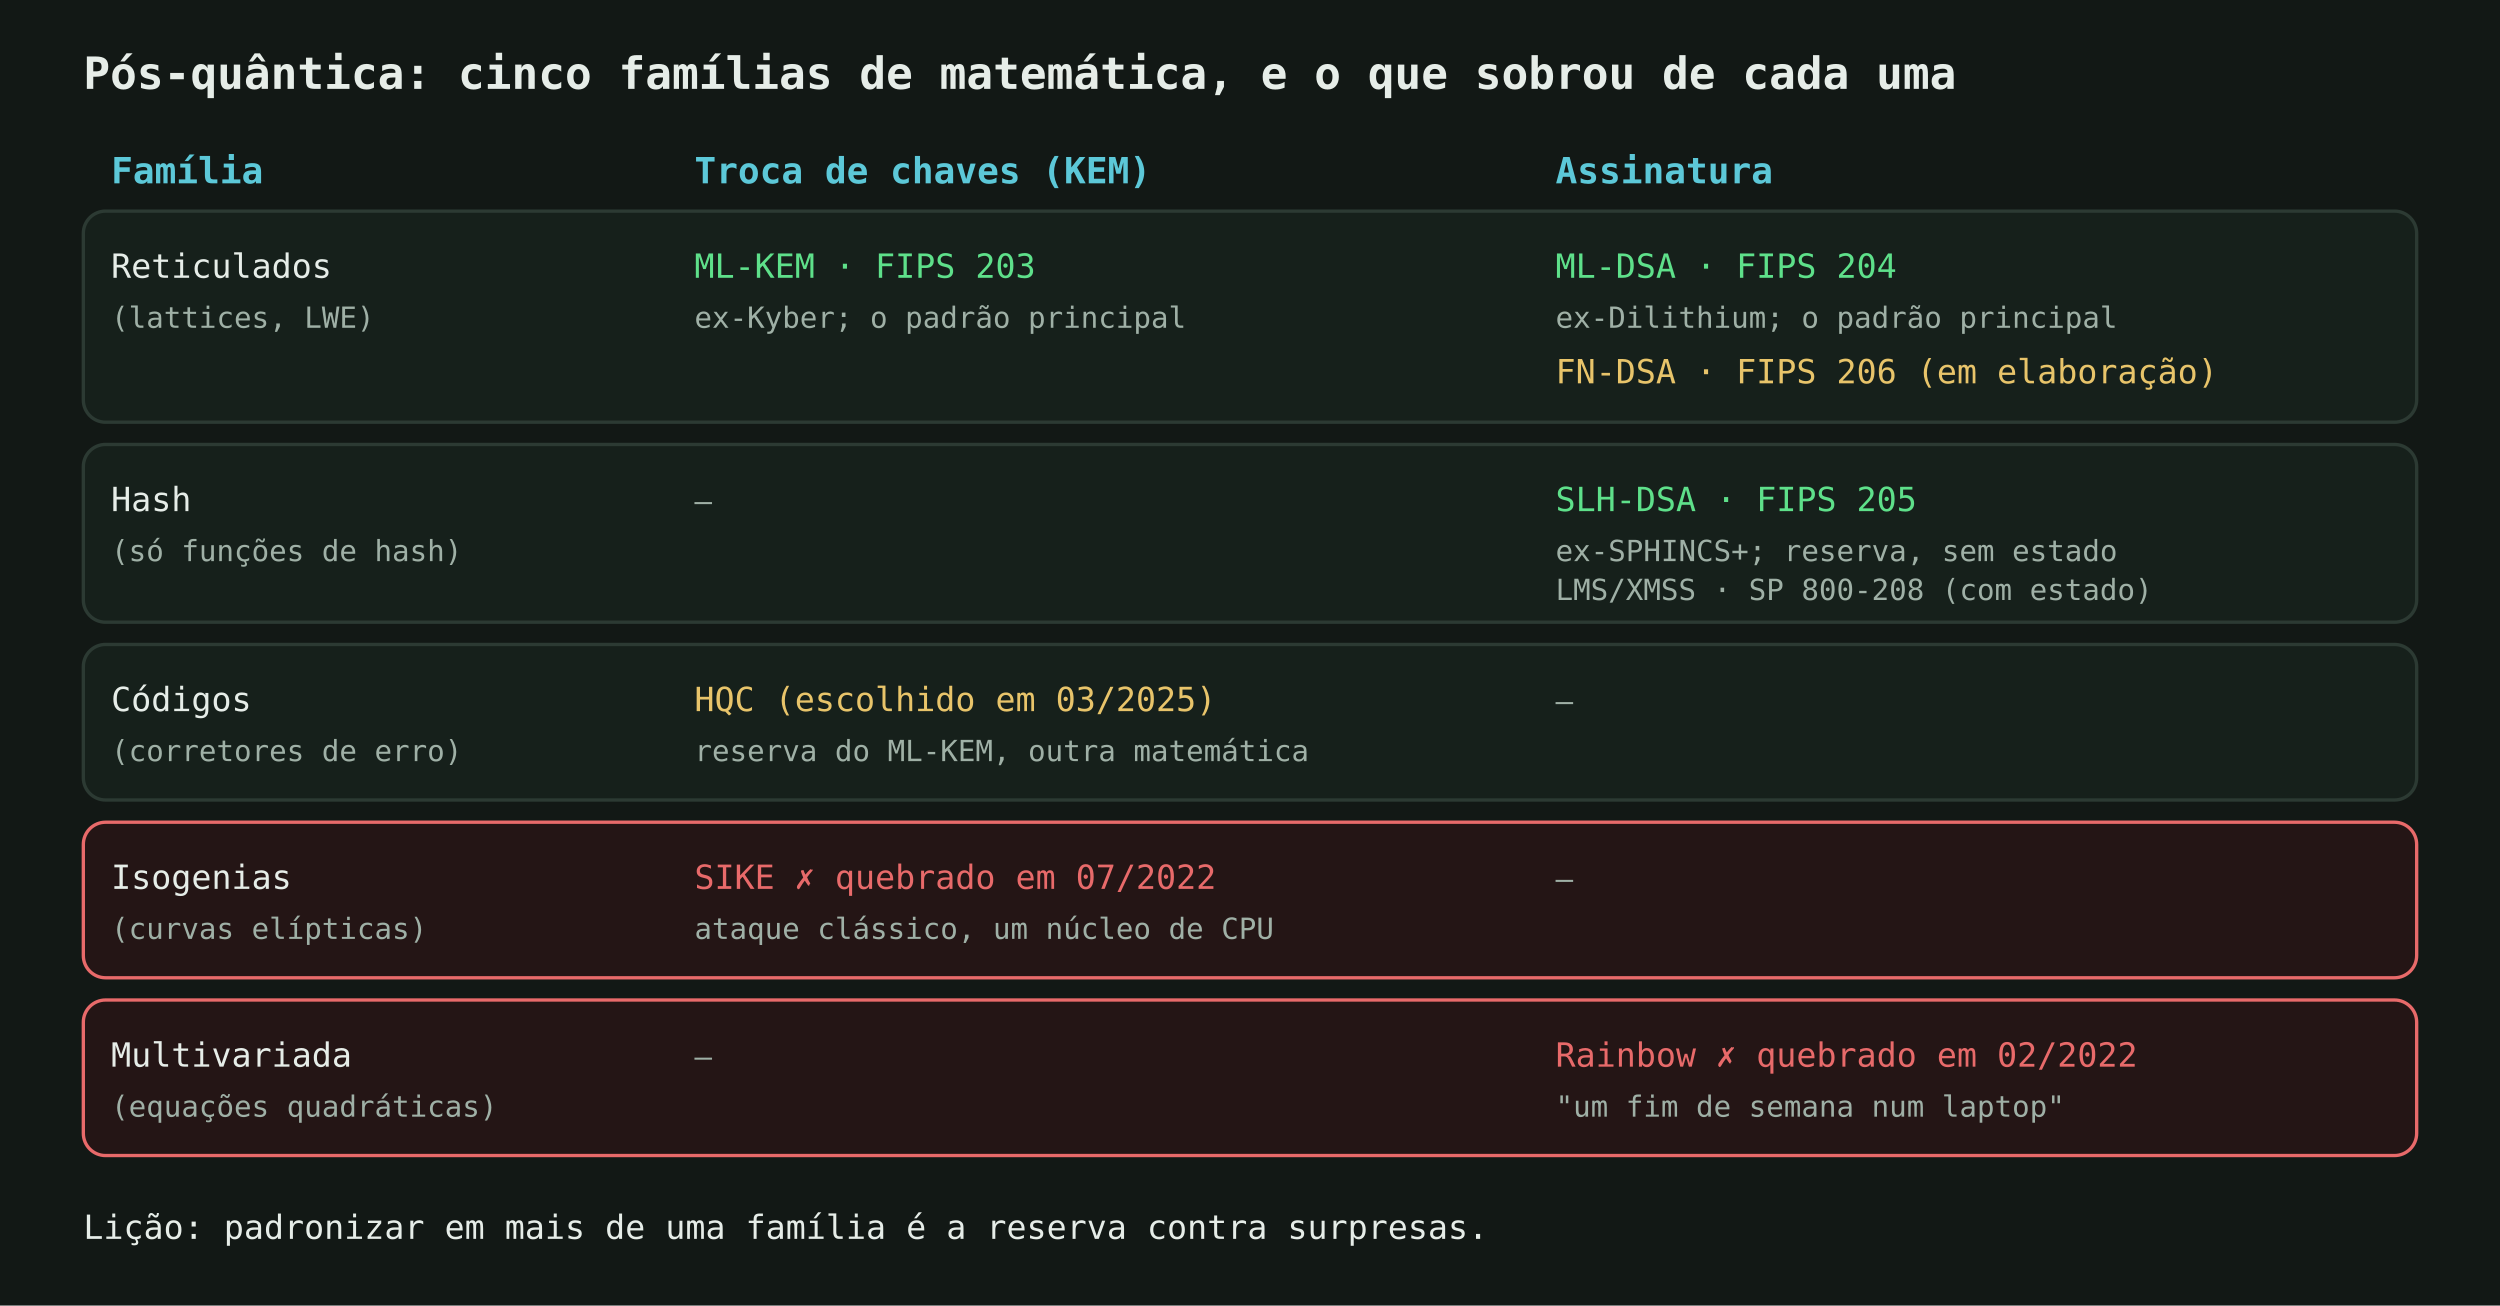
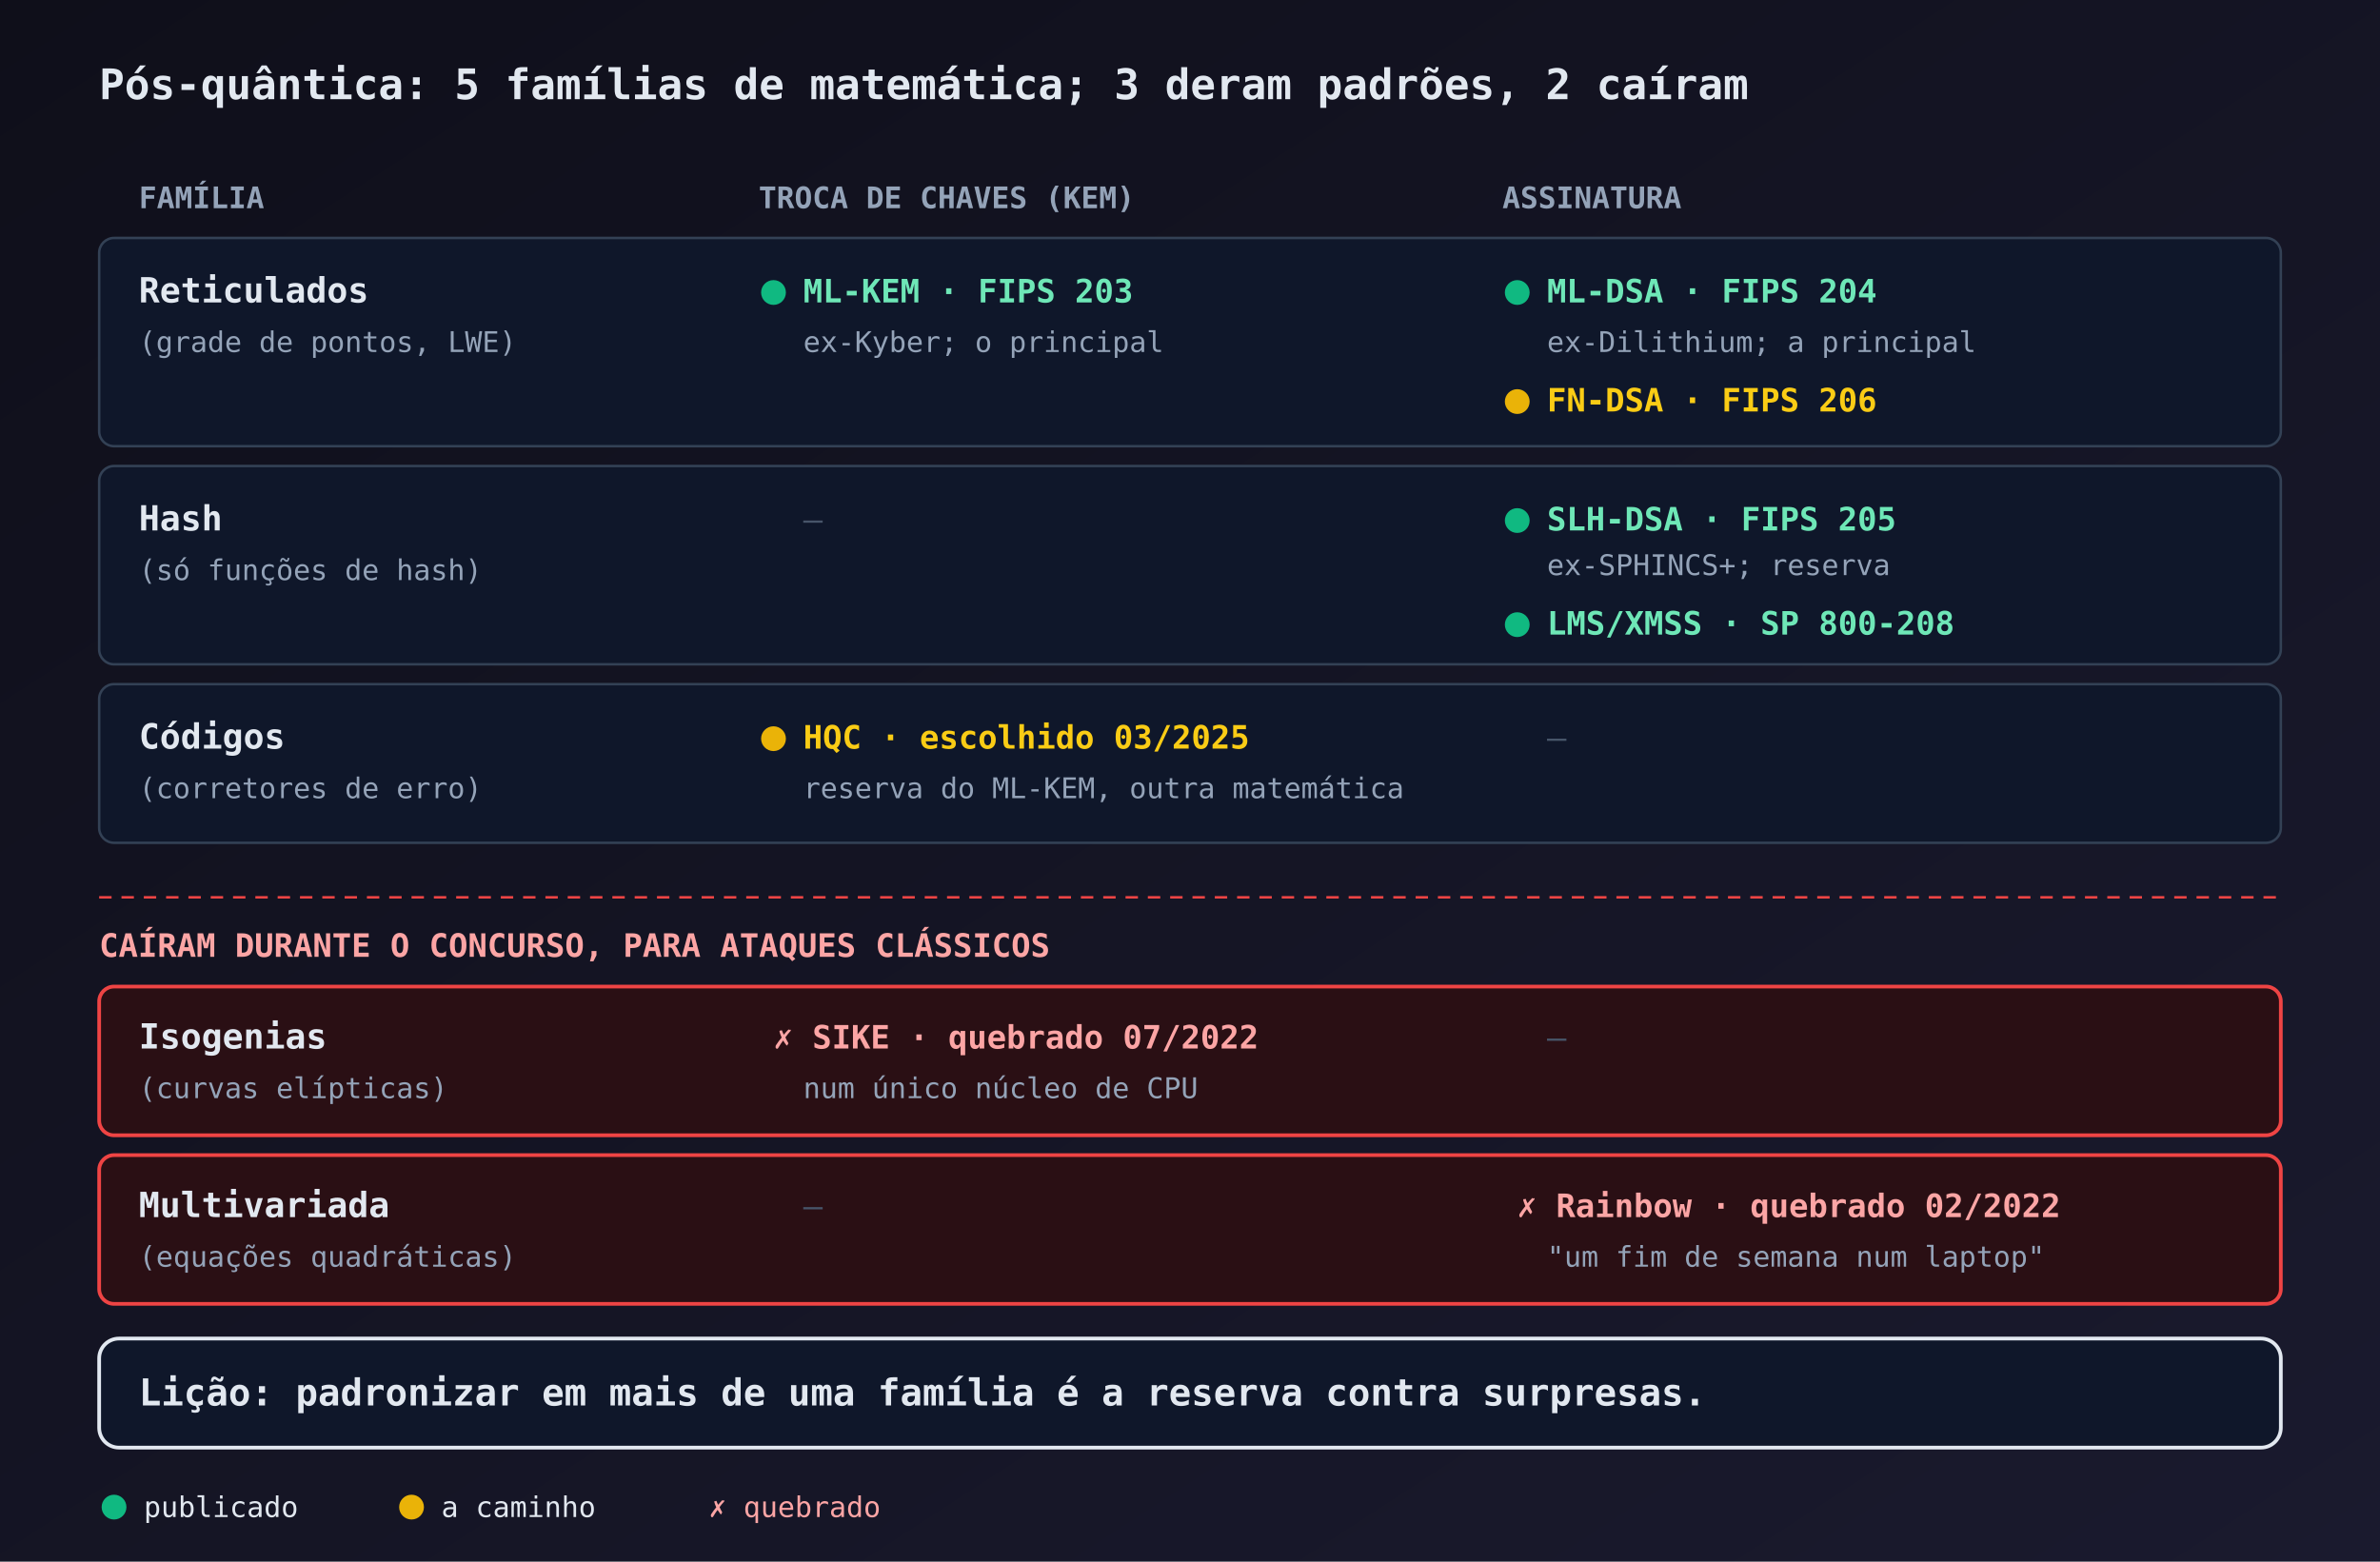
- <svg xmlns="http://www.w3.org/2000/svg" viewBox="0 0 900 470" role="img" aria-labelledby="t d">
+ <svg xmlns="http://www.w3.org/2000/svg" viewBox="0 0 960 630" width="960" height="630" role="img" aria-labelledby="t d">
  <style>
-     text { font-family: ui-monospace, "DejaVu Sans Mono", Menlo, Consolas, monospace; fill: #e6ede8; }
-     .t { font-size: 16px; font-weight: 700; }
-     .h { font-size: 13px; font-weight: 700; fill: #5cc8d8; }
-     .b { font-size: 12px; }
-     .s { font-size: 10.5px; fill: #9fb0a6; }
-     .g { fill: #5ee08a; }
-     .y { fill: #e8c46a; }
-     .r { fill: #e86a6a; }
-     .row { fill: #16201b; stroke: #2c3a33; stroke-width: 1.2; }
-     .dead { fill: #241515; stroke: #e86a6a; stroke-width: 1.2; }
+     text { font-family: 'SF Mono', 'Fira Code', 'Cascadia Code', 'DejaVu Sans Mono', 'Courier New', monospace; fill: #e2e8f0; }
+     .title { font-size: 17px; font-weight: 700; }
+     .col { font-size: 12px; font-weight: 700; fill: #94a3b8; }
+     .h { font-size: 14px; font-weight: 700; }
+     .b { font-size: 13px; font-weight: 700; }
+     .s { font-size: 11.5px; fill: #94a3b8; }
+     .dash { font-size: 13px; fill: #475569; }
+     .grn { fill: #6ee7b7; }
+     .gold { fill: #facc15; }
+     .red { fill: #fca5a5; }
+     .lesson { font-size: 15px; font-weight: 700; }
  </style>
-   <rect width="900" height="470" fill="#121815" />
-   <text class="t" x="30" y="32">Pós-quântica: cinco famílias de matemática, e o que sobrou de cada uma</text>
-   <text class="h" x="40" y="66">Família</text>
-   <text class="h" x="250" y="66">Troca de chaves (KEM)</text>
-   <text class="h" x="560" y="66">Assinatura</text>
-   <rect class="row" x="30" y="76" width="840" height="76" rx="8" />
-   <text class="b" x="40" y="100">Reticulados</text>
-   <text class="s" x="40" y="118">(lattices, LWE)</text>
-   <text class="b g" x="250" y="100">ML-KEM · FIPS 203</text>
-   <text class="s" x="250" y="118">ex-Kyber; o padrão principal</text>
-   <text class="b g" x="560" y="100">ML-DSA · FIPS 204</text>
-   <text class="s" x="560" y="118">ex-Dilithium; o padrão principal</text>
-   <text class="b y" x="560" y="138">FN-DSA · FIPS 206 (em elaboração)</text>
-   <rect class="row" x="30" y="160" width="840" height="64" rx="8" />
-   <text class="b" x="40" y="184">Hash</text>
-   <text class="s" x="40" y="202">(só funções de hash)</text>
-   <text class="s" x="250" y="184">—</text>
-   <text class="b g" x="560" y="184">SLH-DSA · FIPS 205</text>
-   <text class="s" x="560" y="202">ex-SPHINCS+; reserva, sem estado</text>
-   <text class="s" x="560" y="216">LMS/XMSS · SP 800-208 (com estado)</text>
-   <rect class="row" x="30" y="232" width="840" height="56" rx="8" />
-   <text class="b" x="40" y="256">Códigos</text>
-   <text class="s" x="40" y="274">(corretores de erro)</text>
-   <text class="b y" x="250" y="256">HQC (escolhido em 03/2025)</text>
-   <text class="s" x="250" y="274">reserva do ML-KEM, outra matemática</text>
-   <text class="s" x="560" y="256">—</text>
-   <rect class="dead" x="30" y="296" width="840" height="56" rx="8" />
-   <text class="b" x="40" y="320">Isogenias</text>
-   <text class="s" x="40" y="338">(curvas elípticas)</text>
-   <text class="b r" x="250" y="320">SIKE ✗ quebrado em 07/2022</text>
-   <text class="s" x="250" y="338">ataque clássico, um núcleo de CPU</text>
-   <text class="s" x="560" y="320">—</text>
-   <rect class="dead" x="30" y="360" width="840" height="56" rx="8" />
-   <text class="b" x="40" y="384">Multivariada</text>
-   <text class="s" x="40" y="402">(equações quadráticas)</text>
-   <text class="s" x="250" y="384">—</text>
-   <text class="b r" x="560" y="384">Rainbow ✗ quebrado em 02/2022</text>
-   <text class="s" x="560" y="402">"um fim de semana num laptop"</text>
-   <text class="b" x="30" y="446">Lição: padronizar em mais de uma família é a reserva contra surpresas.</text>
+   <defs>
+     <linearGradient id="bg-grad" x1="0%" y1="0%" x2="100%" y2="100%">
+       <stop offset="0%" stop-color="#0f0f1a" />
+       <stop offset="100%" stop-color="#1a1a2e" />
+     </linearGradient>
+   </defs>
+   <rect width="960" height="630" fill="url(#bg-grad)" />
+   <text class="title" x="40" y="40">Pós-quântica: 5 famílias de matemática; 3 deram padrões, 2 caíram</text>
+   <text class="col" x="56" y="84">FAMÍLIA</text>
+   <text class="col" x="306" y="84">TROCA DE CHAVES (KEM)</text>
+   <text class="col" x="606" y="84">ASSINATURA</text>
+   <rect x="40" y="96" width="880" height="84" rx="6" fill="#0f172a" stroke="#334155" stroke-width="1" />
+   <text class="h" x="56" y="122">Reticulados</text>
+   <text class="s" x="56" y="142">(grade de pontos, LWE)</text>
+   <circle cx="312" cy="118" r="5" fill="#10b981" />
+   <text class="b grn" x="324" y="122">ML-KEM · FIPS 203</text>
+   <text class="s" x="324" y="142">ex-Kyber; o principal</text>
+   <circle cx="612" cy="118" r="5" fill="#10b981" />
+   <text class="b grn" x="624" y="122">ML-DSA · FIPS 204</text>
+   <text class="s" x="624" y="142">ex-Dilithium; a principal</text>
+   <circle cx="612" cy="162" r="5" fill="#eab308" />
+   <text class="b gold" x="624" y="166">FN-DSA · FIPS 206</text>
+   <rect x="40" y="188" width="880" height="80" rx="6" fill="#0f172a" stroke="#334155" stroke-width="1" />
+   <text class="h" x="56" y="214">Hash</text>
+   <text class="s" x="56" y="234">(só funções de hash)</text>
+   <text class="dash" x="324" y="214">—</text>
+   <circle cx="612" cy="210" r="5" fill="#10b981" />
+   <text class="b grn" x="624" y="214">SLH-DSA · FIPS 205</text>
+   <text class="s" x="624" y="232">ex-SPHINCS+; reserva</text>
+   <circle cx="612" cy="252" r="5" fill="#10b981" />
+   <text class="b grn" x="624" y="256">LMS/XMSS · SP 800-208</text>
+   <rect x="40" y="276" width="880" height="64" rx="6" fill="#0f172a" stroke="#334155" stroke-width="1" />
+   <text class="h" x="56" y="302">Códigos</text>
+   <text class="s" x="56" y="322">(corretores de erro)</text>
+   <circle cx="312" cy="298" r="5" fill="#eab308" />
+   <text class="b gold" x="324" y="302">HQC · escolhido 03/2025</text>
+   <text class="s" x="324" y="322">reserva do ML-KEM, outra matemática</text>
+   <text class="dash" x="624" y="302">—</text>
+   <line x1="40" y1="362" x2="920" y2="362" stroke="#ef4444" stroke-width="1" stroke-dasharray="5 4" />
+   <text class="b red" x="40" y="386">CAÍRAM DURANTE O CONCURSO, PARA ATAQUES CLÁSSICOS</text>
+   <rect x="40" y="398" width="880" height="60" rx="6" fill="#2a0f14" stroke="#ef4444" stroke-width="1.5" />
+   <text class="h" x="56" y="423">Isogenias</text>
+   <text class="s" x="56" y="443">(curvas elípticas)</text>
+   <text class="b red" x="312" y="423">✗ SIKE · quebrado 07/2022</text>
+   <text class="s" x="324" y="443">num único núcleo de CPU</text>
+   <text class="dash" x="624" y="423">—</text>
+   <rect x="40" y="466" width="880" height="60" rx="6" fill="#2a0f14" stroke="#ef4444" stroke-width="1.5" />
+   <text class="h" x="56" y="491">Multivariada</text>
+   <text class="s" x="56" y="511">(equações quadráticas)</text>
+   <text class="dash" x="324" y="491">—</text>
+   <text class="b red" x="612" y="491">✗ Rainbow · quebrado 02/2022</text>
+   <text class="s" x="624" y="511">"um fim de semana num laptop"</text>
+   <rect x="40" y="540" width="880" height="44" rx="8" fill="#0f172a" stroke="#e2e8f0" stroke-width="1.5" />
+   <text class="lesson" x="56" y="567">Lição: padronizar em mais de uma família é a reserva contra surpresas.</text>
+   <g class="s">
+     <circle cx="46" cy="608" r="5" fill="#10b981" />
+     <text x="58" y="612">publicado</text>
+     <circle cx="166" cy="608" r="5" fill="#eab308" />
+     <text x="178" y="612">a caminho</text>
+     <text class="red" x="286" y="612">✗ quebrado</text>
+   </g>
</svg>
